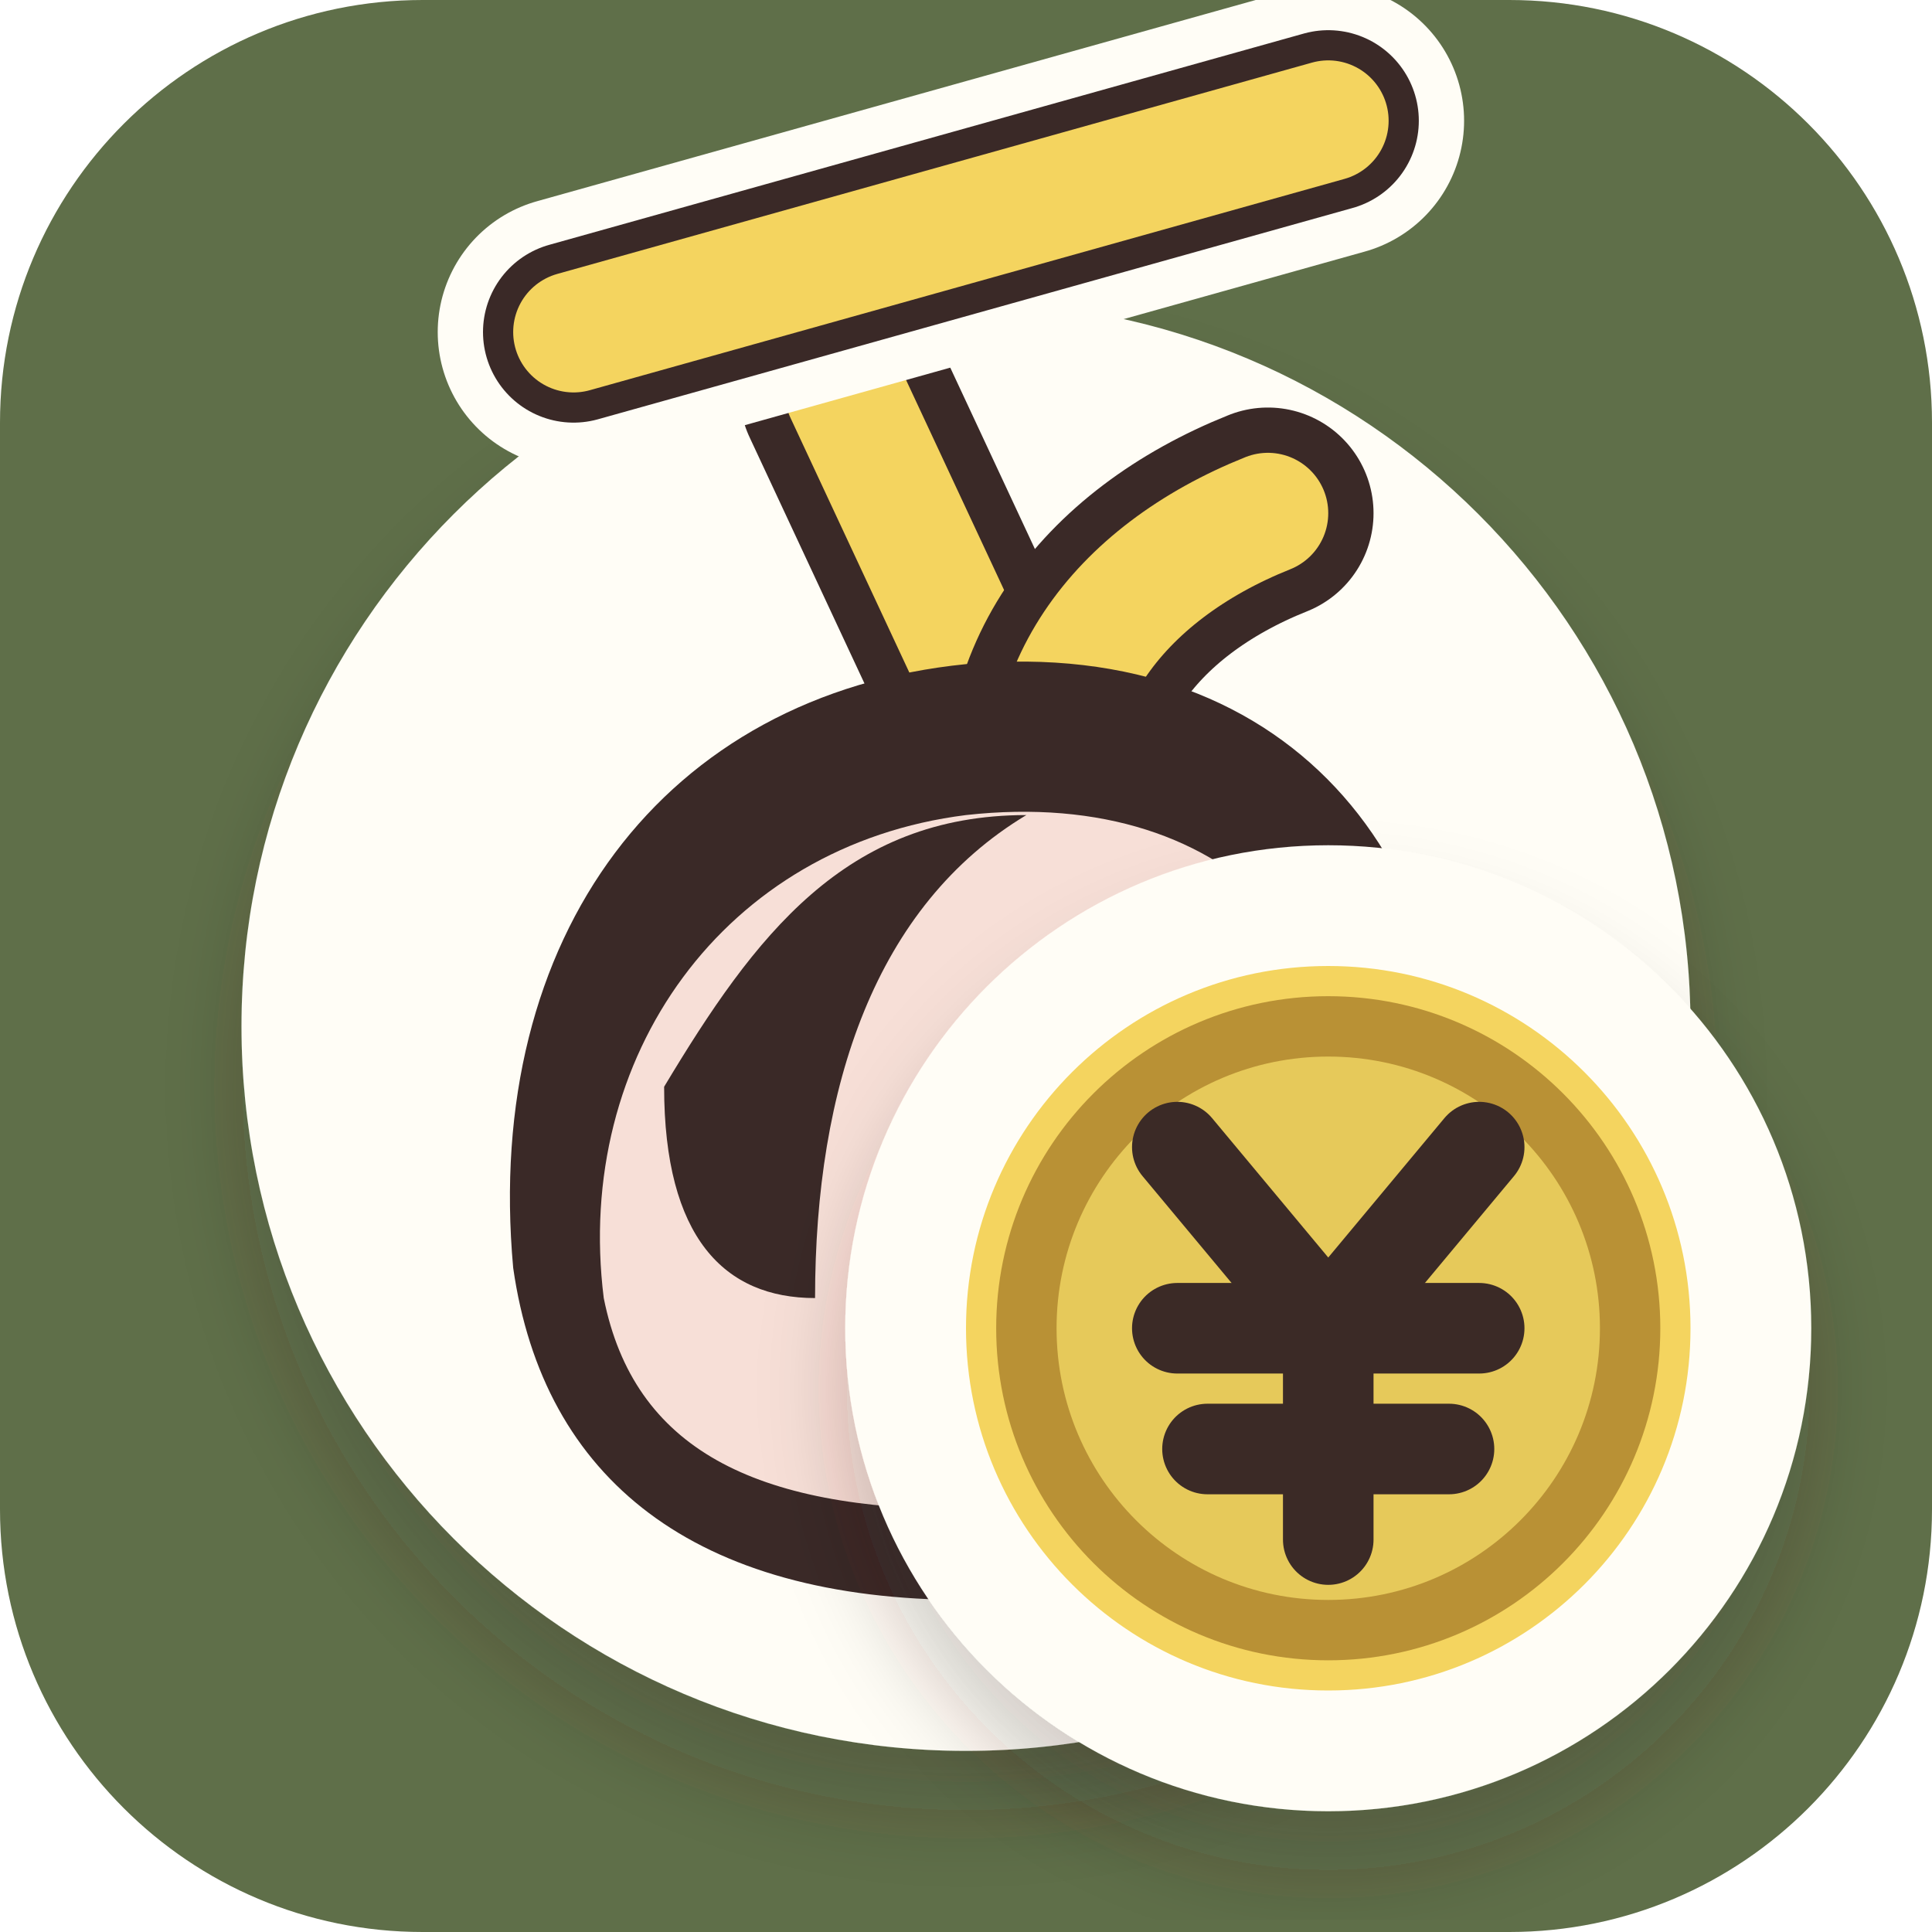
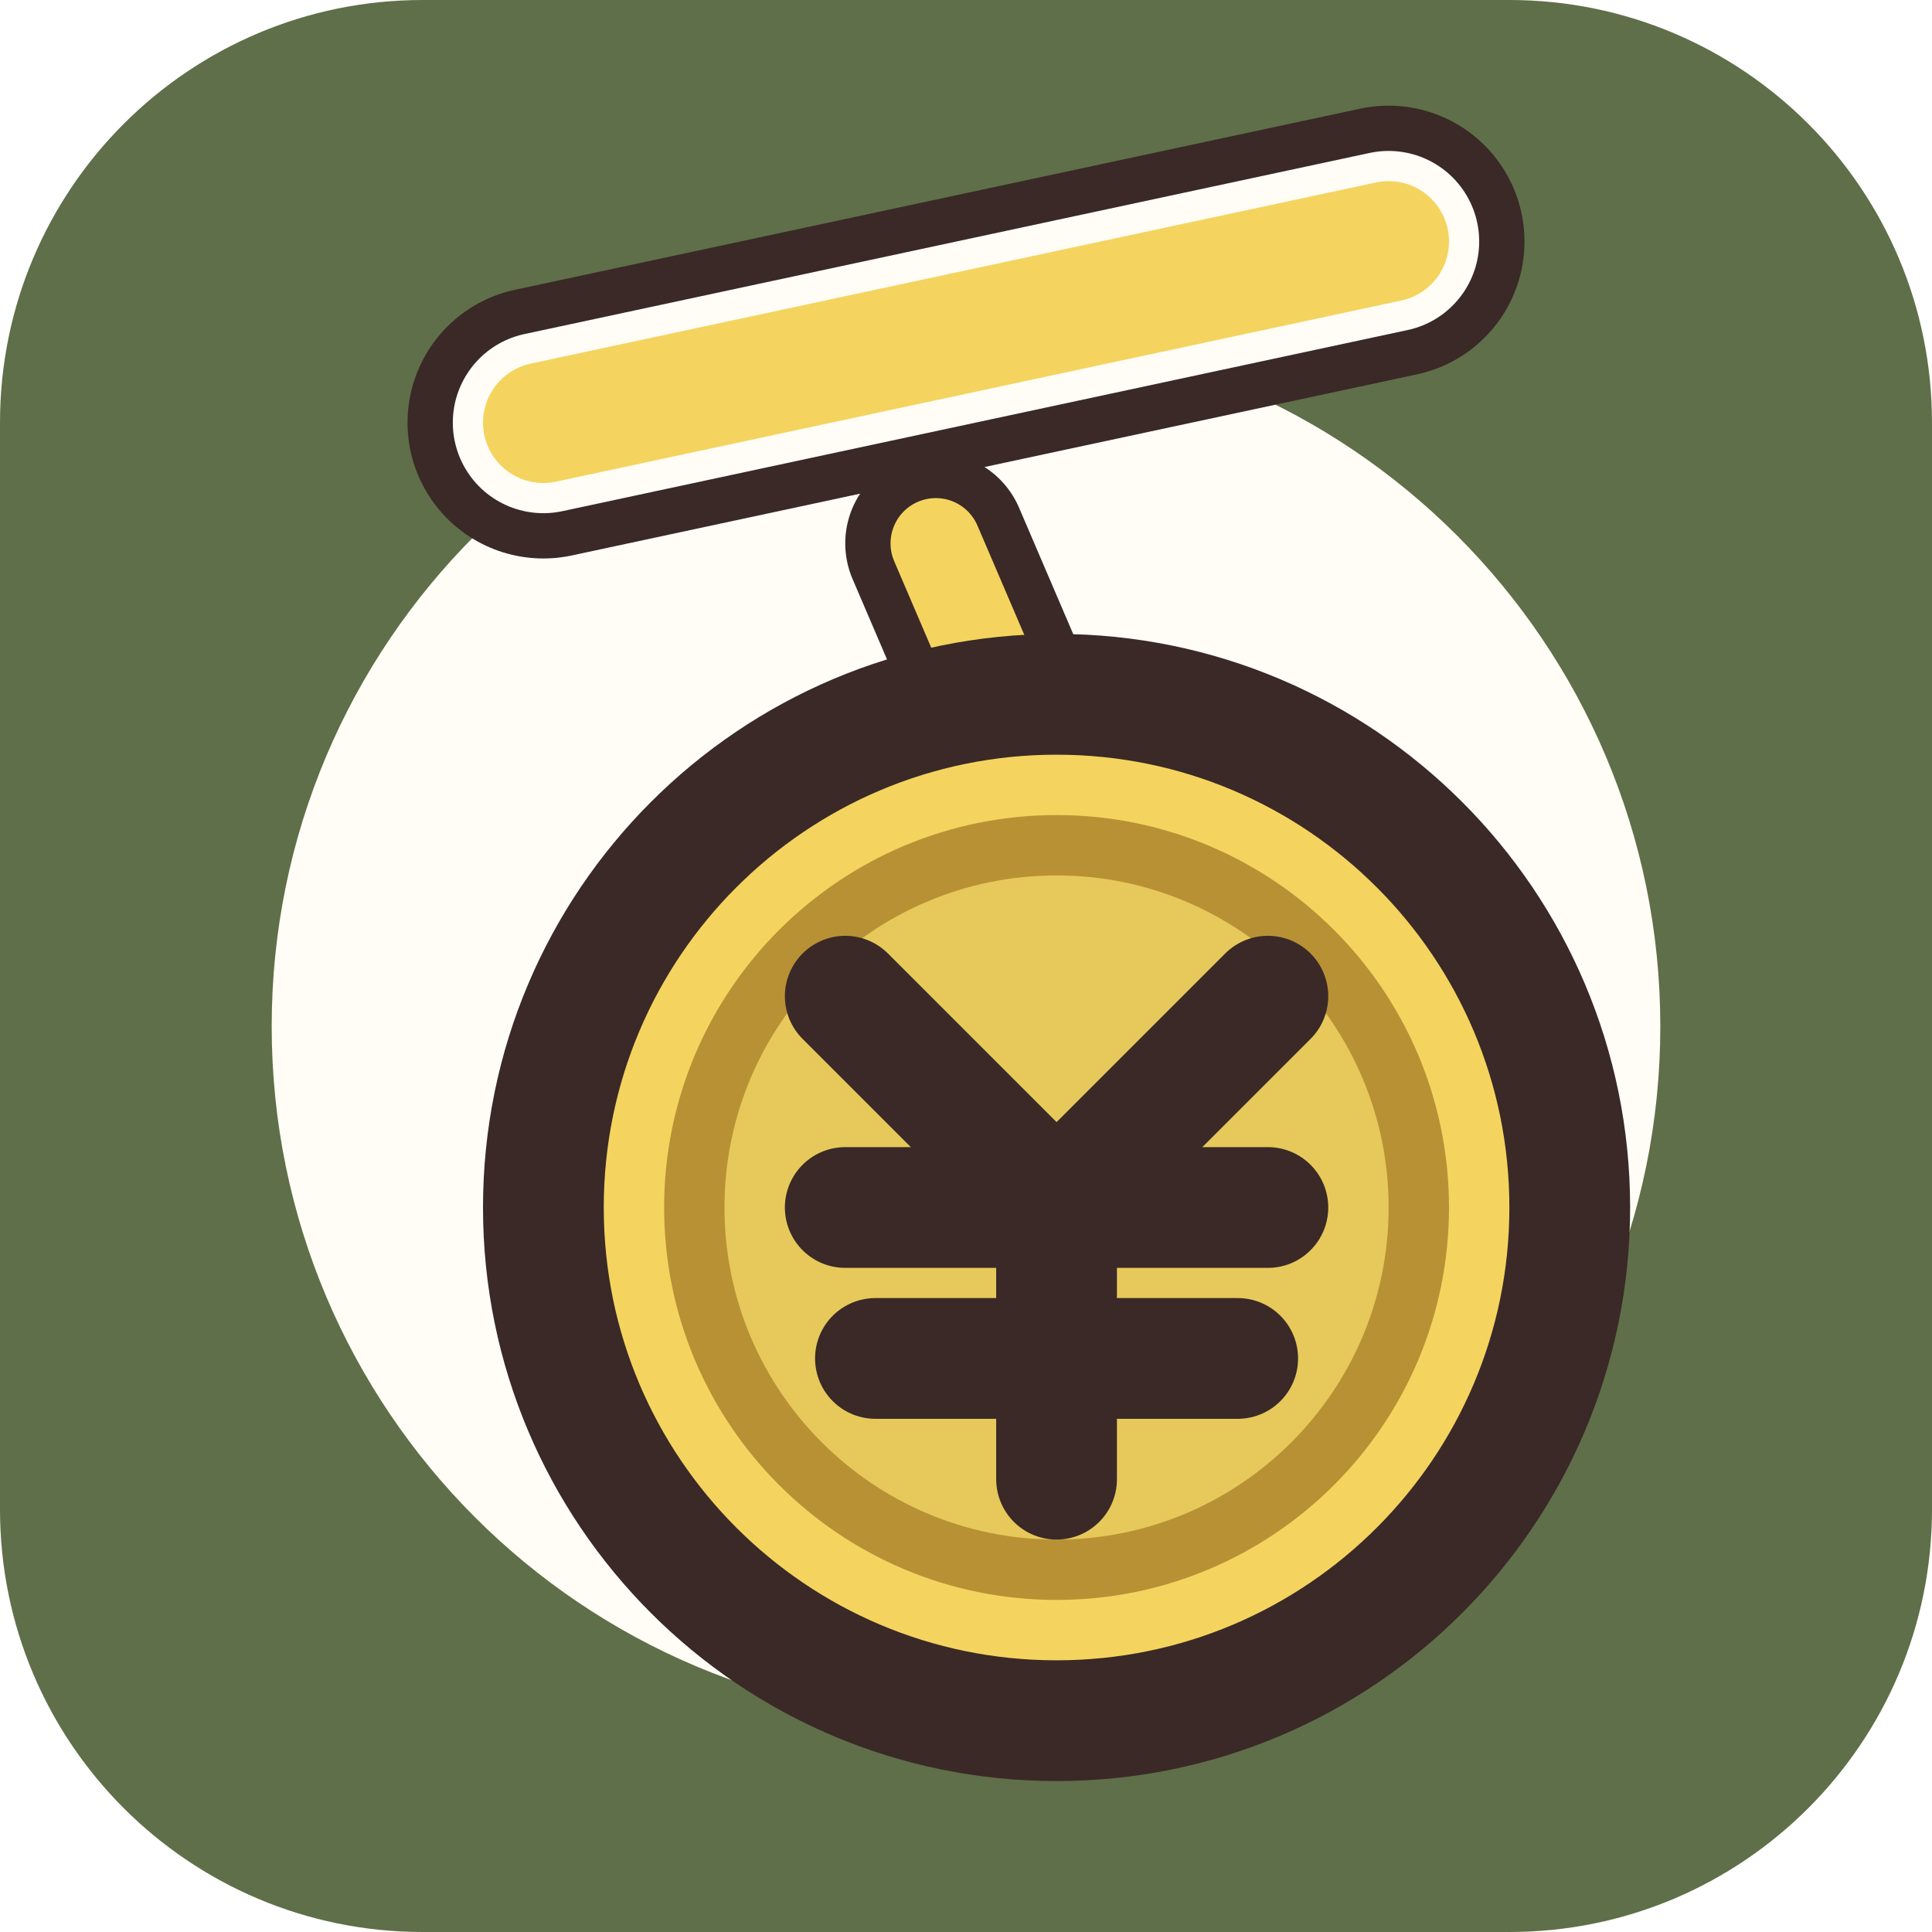
<svg xmlns="http://www.w3.org/2000/svg" viewBox="0 0 64 64" role="img" aria-labelledby="title">
-   <defs>
-     <filter id="soft-shadow" x="-20%" y="-20%" width="140%" height="140%">
-       <feDropShadow dx="0" dy="2" stdDeviation="1.4" flood-color="#3a2927" flood-opacity="0.22" />
-     </filter>
-   </defs>
  <rect width="64" height="64" rx="14" fill="#5f6f49" />
-   <circle cx="32" cy="34" r="24" fill="#fffdf6" filter="url(#soft-shadow)" />
+   <circle cx="32" cy="34" r="23" fill="#fffdf6" />
  <g fill="none" stroke-linecap="round" stroke-linejoin="round">
-     <path d="M28 13 L35 28" stroke="#3a2927" stroke-width="7" />
-     <path d="M28 13 L35 28" stroke="#f4d45f" stroke-width="4" />
-     <path d="M19 11 L44 4" stroke="#fffdf6" stroke-width="9" />
-     <path d="M19 11 L44 4" stroke="#3a2927" stroke-width="6" />
-     <path d="M19 11 L44 4" stroke="#f4d45f" stroke-width="4" />
-     <path d="M35 28 C34 23 37 19 42 17" stroke="#3a2927" stroke-width="7" />
-     <path d="M35 28 C34 23 37 19 42 17" stroke="#f4d45f" stroke-width="4" />
+     <path d="M31 18 L37 32" stroke="#3a2927" stroke-width="6" />
+     <path d="M31 18 L37 32" stroke="#f4d45f" stroke-width="3" />
+     <path d="M18 14 L46 8" stroke="#3a2927" stroke-width="9" />
+     <path d="M18 14 L46 8" stroke="#fffdf6" stroke-width="6" />
+     <path d="M18 14 L46 8" stroke="#f4d45f" stroke-width="4" />
  </g>
-   <path d="M17 42 C16 31 22 23 32 22 C43 21 49 29 48 39 C48 47 42 53 32 53 C23 53 18 49 17 42 Z" fill="#3a2927" />
-   <path d="M20 43 C19 35 24 28 32 27 C41 26 46 32 45 40 C45 46 40 50 32 50 C25 50 21 48 20 43 Z" fill="#f7dfd7" />
-   <path d="M22 36 C25 31 28 27 34 27 C29 30 27 36 27 43 C24 43 22 41 22 36 Z" fill="#3a2927" />
-   <g filter="url(#soft-shadow)">
-     <circle cx="44" cy="44" r="14" fill="#f4d45f" stroke="#fffdf6" stroke-width="4" />
-     <circle cx="44" cy="44" r="10" fill="#e6c95a" stroke="#b99135" stroke-width="2" />
-     <g fill="none" stroke="#3a2927" stroke-linecap="round" stroke-linejoin="round" stroke-width="3">
-       <path d="M39 38 L44 44 L49 38" />
-       <path d="M44 44 V51" />
-       <path d="M39 44 H49" />
-       <path d="M40 48 H48" />
-     </g>
+   <circle cx="35" cy="40" r="17" fill="#f4d45f" stroke="#3a2927" stroke-width="4" />
+   <circle cx="35" cy="40" r="12" fill="#e6c95a" stroke="#b99135" stroke-width="2" />
+   <g fill="none" stroke="#3a2927" stroke-linecap="round" stroke-linejoin="round" stroke-width="4">
+     <path d="M28 33 L35 40 L42 33" />
+     <path d="M35 40 V49" />
+     <path d="M28 40 H42" />
+     <path d="M29 45 H41" />
  </g>
</svg>
